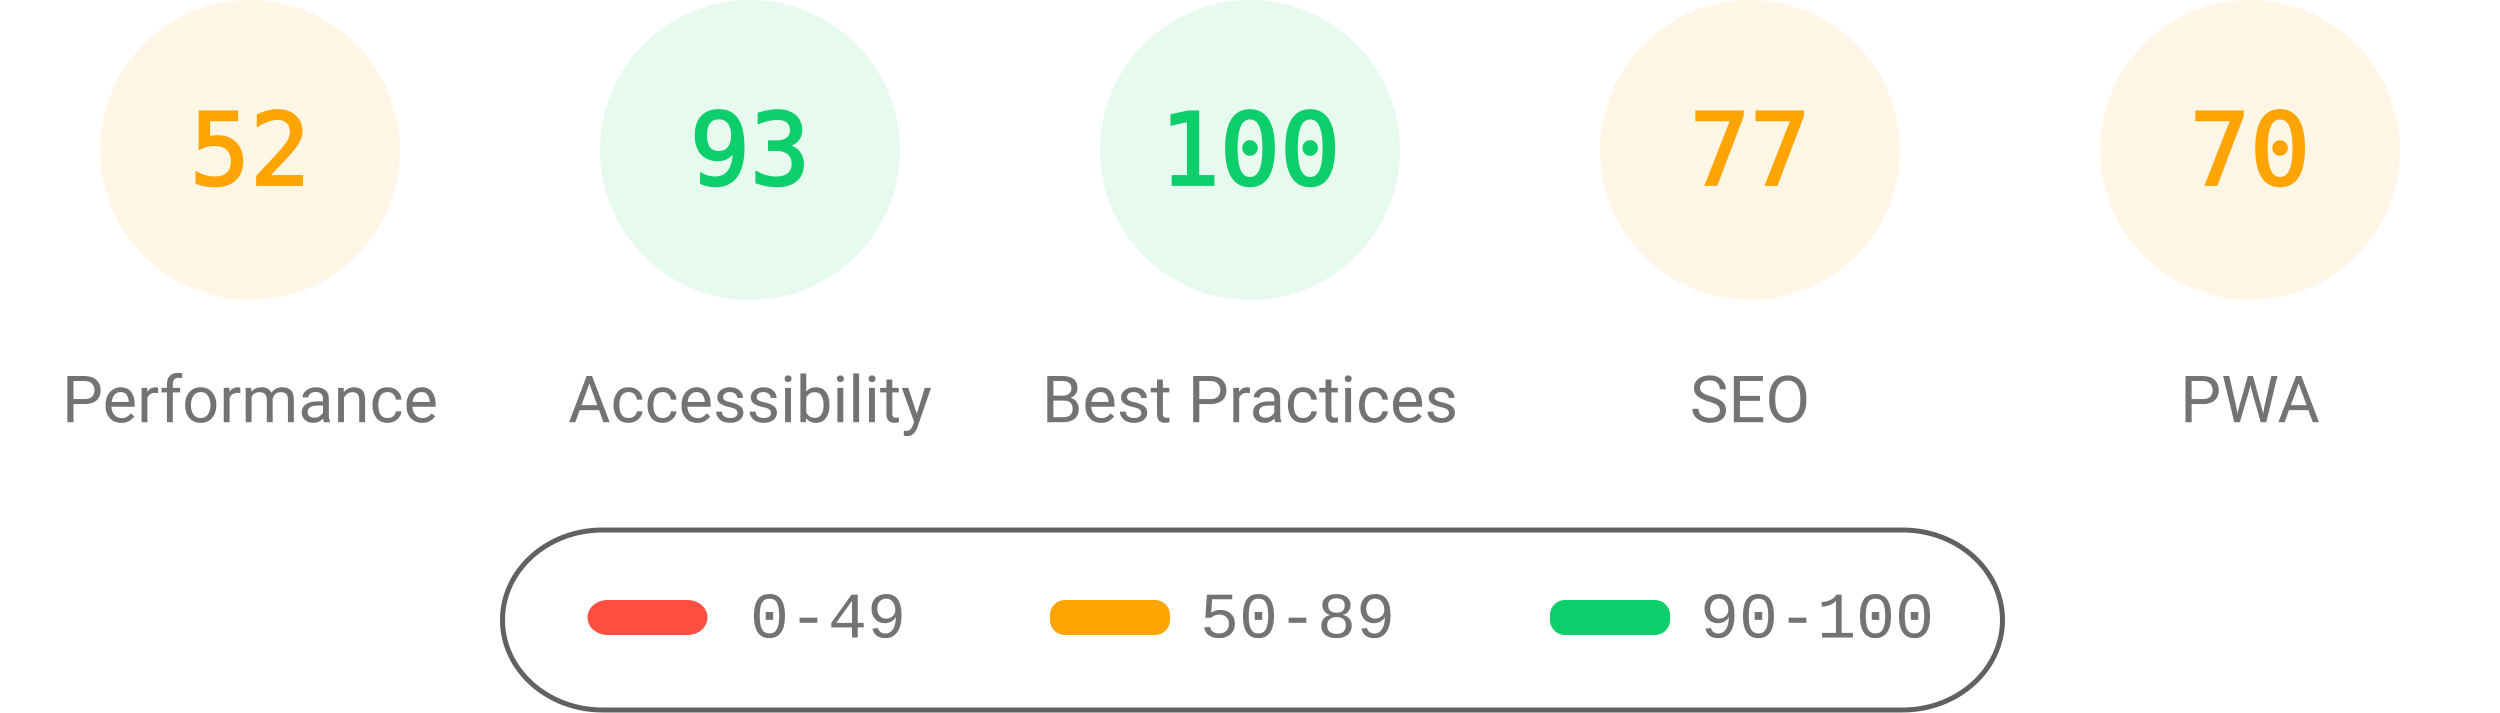
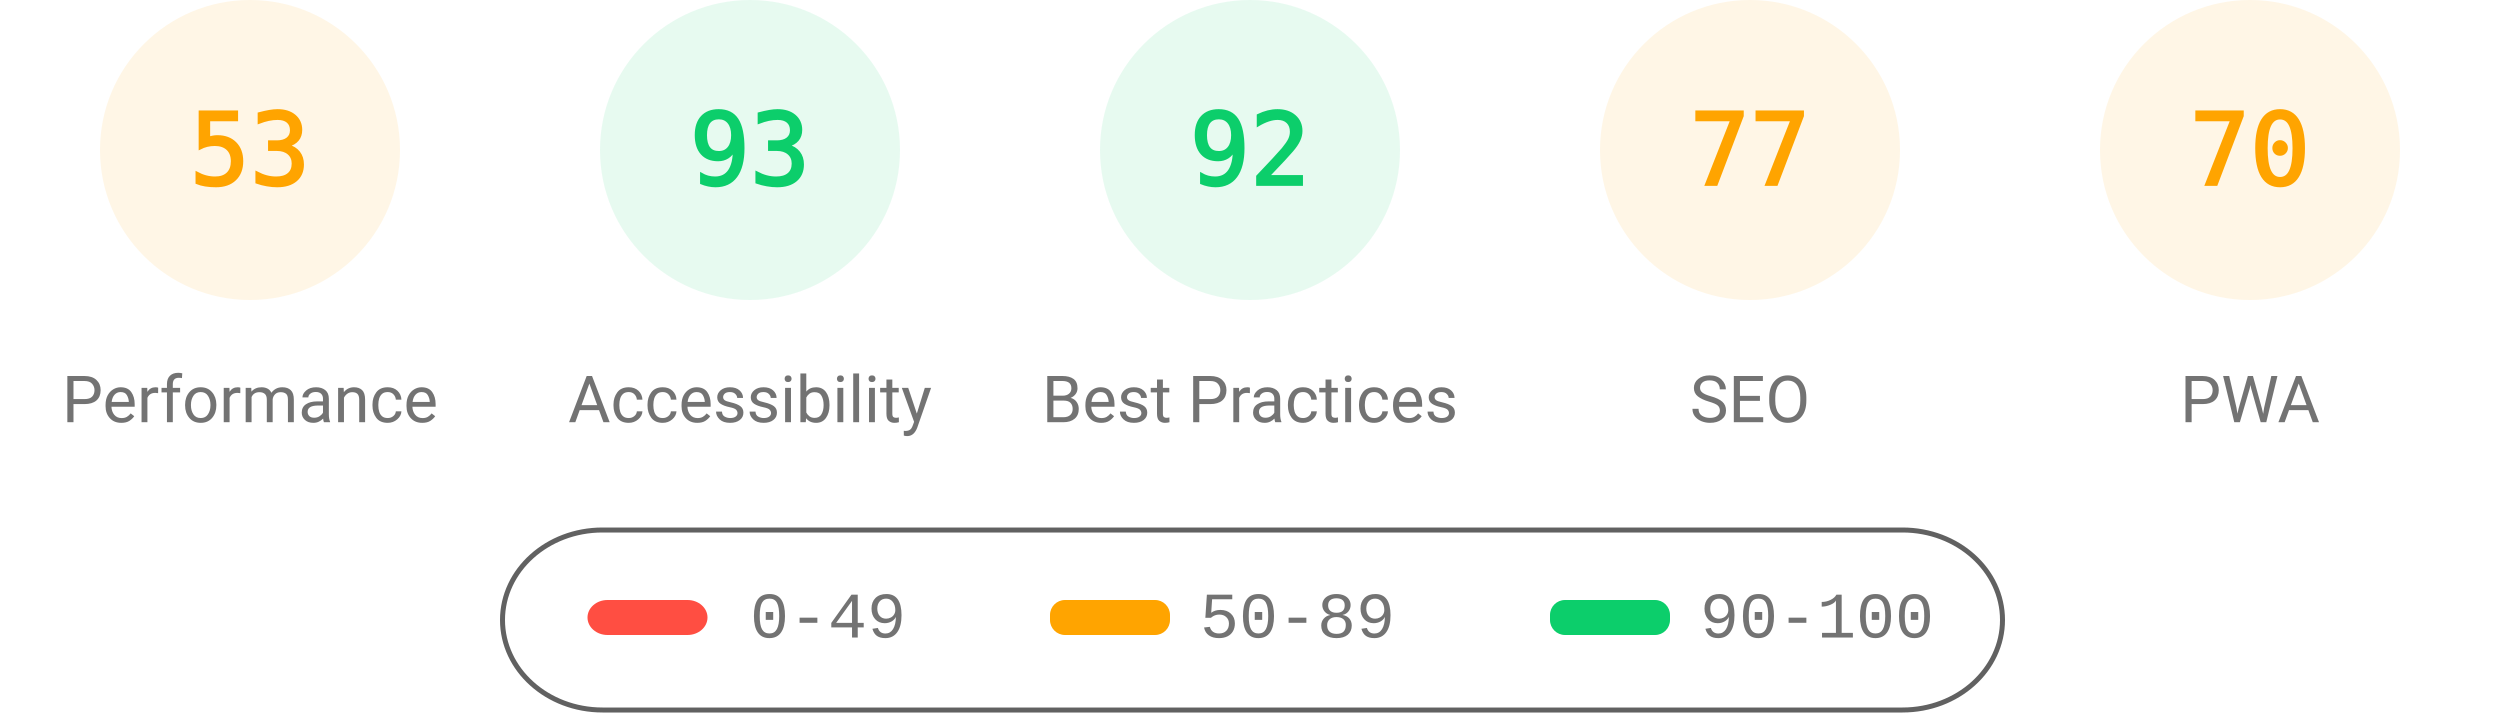
<svg xmlns="http://www.w3.org/2000/svg" fill="none" width="1000" height="285">
  <style>.gauge-base{opacity:.1}.gauge-arc{fill:none;animation-delay:250ms;stroke-linecap:round;transform:rotate(-90deg);transform-origin:100px 60px;animation:load-gauge 1s ease forwards}.guage-text{font-size:40px;font-family:monospace;text-align:center}.guage-red{color:#ff4e42;fill:#ff4e42;stroke:#ff4e42}.guage-orange{color:#ffa400;fill:#ffa400;stroke:#ffa400}.guage-green{color:#0cce6b;fill:#0cce6b;stroke:#0cce6b}.guage-undefined{color:#5c5c5c;fill:#5c5c5c;stroke:#5c5c5c}.guage-title{color:#737373;fill:#737373;stroke:none;font-size:26px;line-height:26px;font-family:Roboto,Halvetica,Arial,sans-serif}@keyframes load-gauge{from{stroke-dasharray:0 352.858}}</style>
  <svg class="guage-div guage-perf guage-orange" viewBox="0 0 200 200" width="200" height="200">
    <circle class="gauge-base" r="56" cx="100" cy="60" stroke-width="8" />
-     <circle class="gauge-arc guage-arc-1" r="56" cx="100" cy="60" stroke-width="8" style="stroke-dasharray:182.966,351.858" />
-     <text class="guage-text" x="100" y="60" alignment-baseline="central" dominant-baseline="central" text-anchor="middle">52</text>
+     <circle class="gauge-arc guage-arc-1" r="56" cx="100" cy="60" stroke-width="8" style="stroke-dasharray:186.485,351.858" />
+     <text class="guage-text" x="100" y="60" alignment-baseline="central" dominant-baseline="central" text-anchor="middle">53</text>
    <text class="guage-title" x="100" y="160" alignment-baseline="central" dominant-baseline="central" text-anchor="middle">Performance</text>
  </svg>
  <svg class="guage-div guage-acc guage-green" viewBox="0 0 200 200" width="200" height="200" x="200">
    <circle class="gauge-base" r="56" cx="100" cy="60" stroke-width="8" />
    <circle class="gauge-arc guage-arc-2" r="56" cx="100" cy="60" stroke-width="8" style="stroke-dasharray:327.228,351.858" />
    <text class="guage-text" x="100" y="60" alignment-baseline="central" dominant-baseline="central" text-anchor="middle">93</text>
    <text class="guage-title" x="100" y="160" alignment-baseline="central" dominant-baseline="central" text-anchor="middle">Accessibility</text>
  </svg>
  <svg class="guage-div guage-best guage-green" viewBox="0 0 200 200" width="200" height="200" x="400">
    <circle class="gauge-base" r="56" cx="100" cy="60" stroke-width="8" />
-     <circle class="gauge-arc guage-arc-3" r="56" cx="100" cy="60" stroke-width="8" style="stroke-dasharray:351.858,351.858" />
-     <text class="guage-text" x="100" y="60" alignment-baseline="central" dominant-baseline="central" text-anchor="middle">100</text>
+     <circle class="gauge-arc guage-arc-3" r="56" cx="100" cy="60" stroke-width="8" style="stroke-dasharray:323.709,351.858" />
+     <text class="guage-text" x="100" y="60" alignment-baseline="central" dominant-baseline="central" text-anchor="middle">92</text>
    <text class="guage-title" x="100" y="160" alignment-baseline="central" dominant-baseline="central" text-anchor="middle">Best Practices</text>
  </svg>
  <svg class="guage-div guage-seo guage-orange" viewBox="0 0 200 200" width="200" height="200" x="600">
    <circle class="gauge-base" r="56" cx="100" cy="60" stroke-width="8" />
    <circle class="gauge-arc guage-arc-4" r="56" cx="100" cy="60" stroke-width="8" style="stroke-dasharray:270.931,351.858" />
    <text class="guage-text" x="100" y="60" alignment-baseline="central" dominant-baseline="central" text-anchor="middle">77</text>
    <text class="guage-title" x="100" y="160" alignment-baseline="central" dominant-baseline="central" text-anchor="middle">SEO</text>
  </svg>
  <svg class="guage-div guage-pwa guage-orange" viewBox="0 0 200 200" width="200" height="200" x="800">
    <circle class="gauge-base" r="56" cx="100" cy="60" stroke-width="8" />
    <circle class="gauge-arc guage-arc-4" r="56" cx="100" cy="60" stroke-width="8" style="stroke-dasharray:246.301,351.858" />
    <text class="guage-text" x="100" y="60" alignment-baseline="central" dominant-baseline="central" text-anchor="middle">70</text>
    <text class="guage-title" x="100" y="160" alignment-baseline="central" dominant-baseline="central" text-anchor="middle">PWA</text>
  </svg>
  <svg width="604" height="76" x="200" y="210">
    <path fill="none" id="canvas_background" d="M-1-1h604v80H-1z" />
    <rect fill-opacity="0" stroke="#616161" stroke-width="2" rx="40" id="svg_2" height="72" width="600" y="2" x="1" fill="#000" />
    <rect stroke="#000" rx="8" id="svg_3" height="14" width="48" y="30" x="35" stroke-opacity="null" stroke-width="0" fill="#ff4e42" />
    <rect stroke="#000" rx="6" id="svg_4" height="14" width="48" y="30" x="220" stroke-opacity="null" stroke-width="0" fill="#ffa400" />
    <rect stroke="#000" rx="6" id="svg_5" height="14" width="48" y="30" x="420" stroke-opacity="null" stroke-width="0" fill="#0cce6b" />
    <text xml:space="preserve" text-anchor="start" font-family="'Courier New', Courier, monospace" font-size="26" id="svg_6" y="45" x="100" stroke-opacity="null" stroke-width="0" stroke="#000" fill="#737373">0-49</text>
    <text xml:space="preserve" text-anchor="start" font-family="'Courier New', Courier, monospace" font-size="26" id="svg_7" y="45" x="280" stroke-opacity="null" stroke-width="0" stroke="#000" fill="#737373">50-89</text>
    <text xml:space="preserve" text-anchor="start" font-family="'Courier New', Courier, monospace" font-size="26" id="svg_8" y="45" x="480" stroke-opacity="null" stroke-width="0" stroke="#000" fill="#737373">90-100</text>
  </svg>
</svg>
